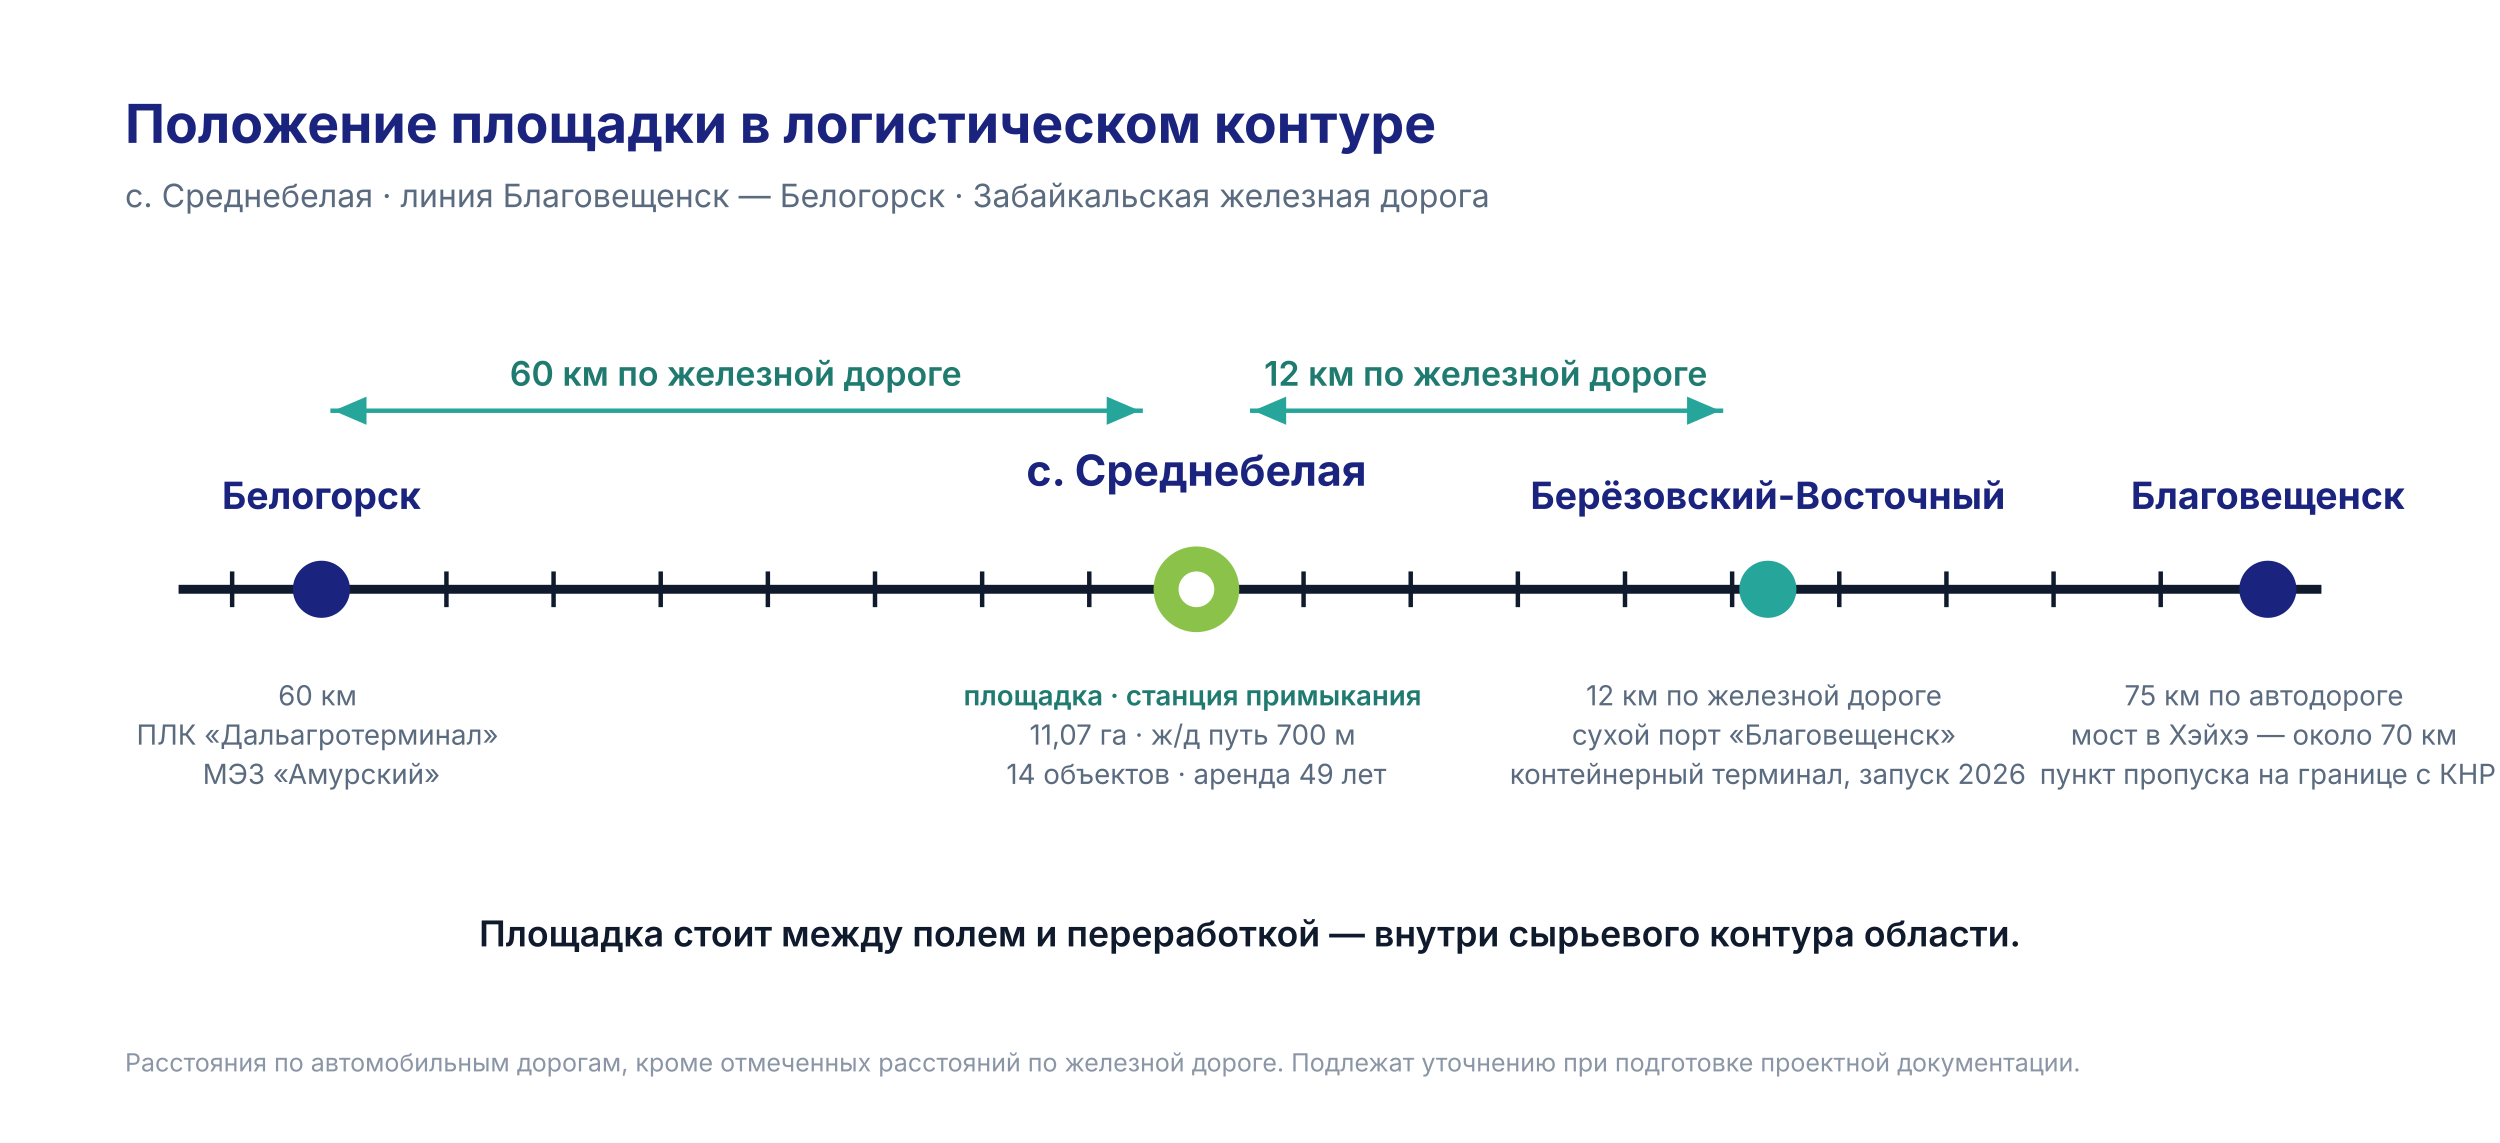
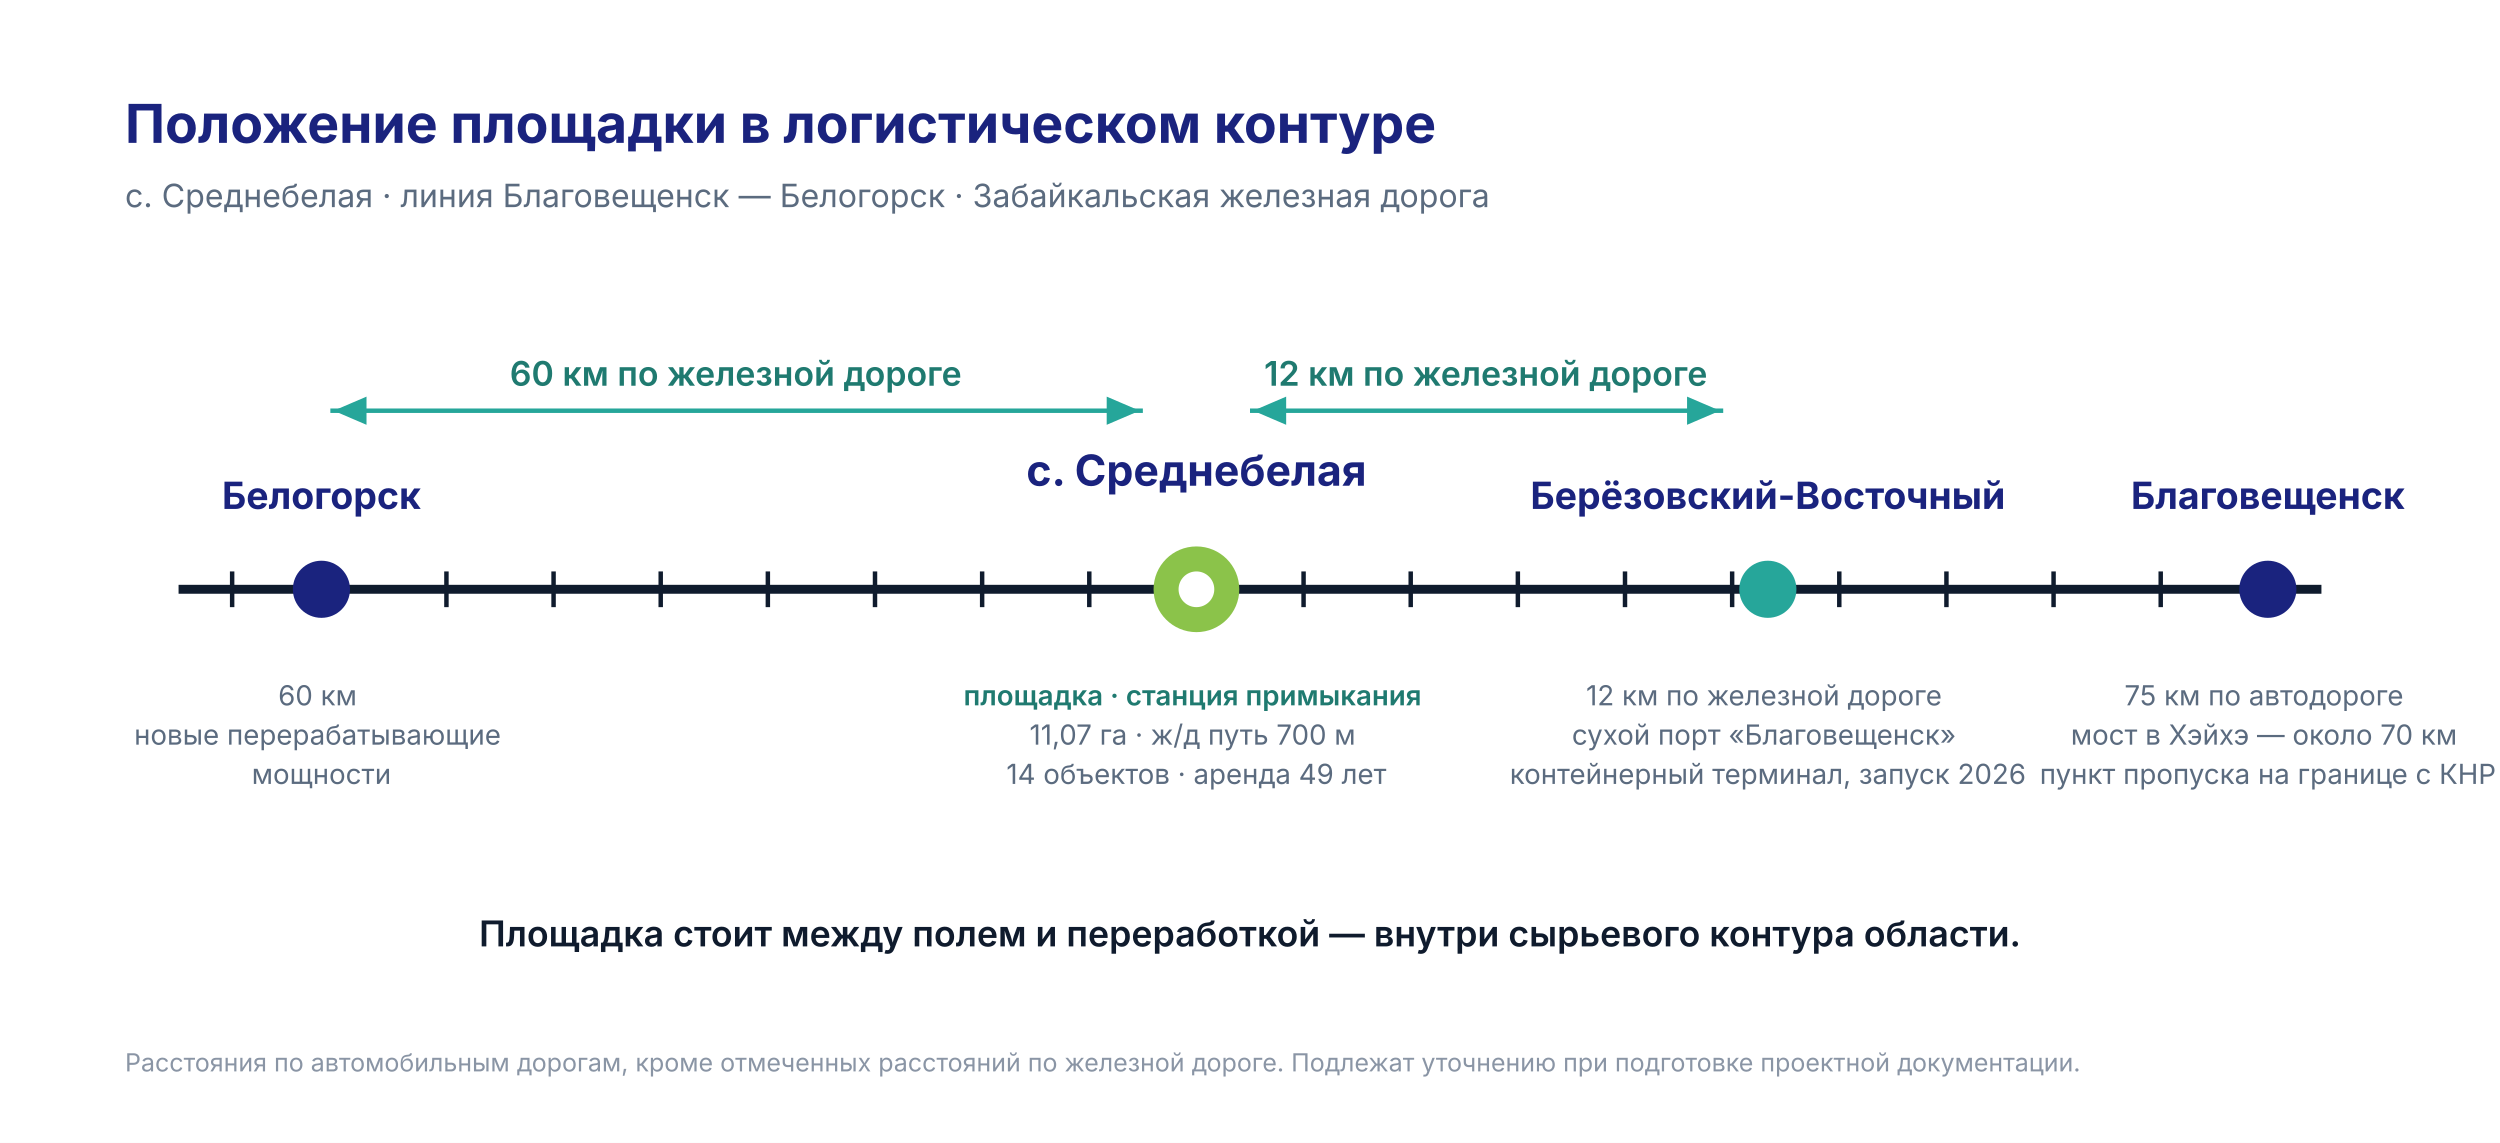
<svg xmlns="http://www.w3.org/2000/svg" viewBox="0 0 1400 640" role="img" aria-labelledby="sdTitle sdDesc" font-family="Inter, Arial, sans-serif">
  <rect width="1400" height="640" fill="#FFFFFF" />
  <text x="70" y="80" font-size="30" fill="#1A237E" font-weight="700">Положение площадки в логистическом контуре</text>
  <text x="70" y="116" font-size="18" fill="#5B6B7F">с. Среднебелая · линия Благовещенск — Белогорск · Забайкальская железная дорога</text>
  <line x1="100" y1="330" x2="1300" y2="330" stroke="#0F1B2D" stroke-width="5" />
  <g stroke="#0F1B2D" stroke-width="2.5">
    <line x1="130" y1="320" x2="130" y2="340" />
    <line x1="190" y1="320" x2="190" y2="340" />
    <line x1="250" y1="320" x2="250" y2="340" />
    <line x1="310" y1="320" x2="310" y2="340" />
    <line x1="370" y1="320" x2="370" y2="340" />
    <line x1="430" y1="320" x2="430" y2="340" />
    <line x1="490" y1="320" x2="490" y2="340" />
    <line x1="550" y1="320" x2="550" y2="340" />
    <line x1="610" y1="320" x2="610" y2="340" />
    <line x1="670" y1="320" x2="670" y2="340" />
    <line x1="730" y1="320" x2="730" y2="340" />
    <line x1="790" y1="320" x2="790" y2="340" />
    <line x1="850" y1="320" x2="850" y2="340" />
    <line x1="910" y1="320" x2="910" y2="340" />
    <line x1="970" y1="320" x2="970" y2="340" />
    <line x1="1030" y1="320" x2="1030" y2="340" />
    <line x1="1090" y1="320" x2="1090" y2="340" />
    <line x1="1150" y1="320" x2="1150" y2="340" />
    <line x1="1210" y1="320" x2="1210" y2="340" />
    <line x1="1270" y1="320" x2="1270" y2="340" />
  </g>
  <g stroke="#26A69A" stroke-width="2.5" fill="#26A69A">
    <line x1="185" y1="230" x2="640" y2="230" />
    <path d="M 190 230 l 14 -6 0 12 z" />
    <path d="M 635 230 l -14 -6 0 12 z" />
  </g>
  <text x="412" y="216" font-size="19" fill="#1F7A70" text-anchor="middle" font-weight="600">60 км по железной дороге</text>
  <g stroke="#26A69A" stroke-width="2.5" fill="#26A69A">
    <line x1="700" y1="230" x2="965" y2="230" />
    <path d="M 705 230 l 14 -6 0 12 z" />
    <path d="M 960 230 l -14 -6 0 12 z" />
  </g>
  <text x="832" y="216" font-size="19" fill="#1F7A70" text-anchor="middle" font-weight="600">12 км по железной дороге</text>
  <circle cx="180" cy="330" r="16" fill="#1A237E" />
  <text x="180" y="285" font-size="21" fill="#1A237E" text-anchor="middle" font-weight="700">Белогорск</text>
  <text x="180" y="395" font-size="15.5" fill="#5B6B7F" text-anchor="middle">
    <tspan x="180" dy="0">60 км</tspan>
-     <tspan x="180" dy="22">ПЛК «Дальагротерминал»</tspan>
-     <tspan x="180" dy="22">МЭЗ «Амурский»</tspan>
+     <tspan x="180" dy="22">новые перерабатывающие</tspan>
+     <tspan x="180" dy="22">мощности</tspan>
  </text>
  <circle cx="670" cy="330" r="24" fill="#8BC34A" />
  <circle cx="670" cy="330" r="10" fill="#FFFFFF" />
  <text x="670" y="272" font-size="24" fill="#1A237E" text-anchor="middle" font-weight="700">с. Среднебелая</text>
  <text x="670" y="395" font-size="15.5" fill="#5B6B7F" text-anchor="middle">
    <tspan x="670" dy="0" font-weight="600" fill="#1F7A70">площадка · станция примыкания</tspan>
    <tspan x="670" dy="22">11,07 га · ж/д путь 700 м</tspan>
    <tspan x="670" dy="22">14 объектов · аренда 49 лет</tspan>
  </text>
  <circle cx="990" cy="330" r="16" fill="#26A69A" />
  <text x="990" y="285" font-size="21" fill="#1A237E" text-anchor="middle" font-weight="700">Берёзовский-Восточный</text>
  <text x="990" y="395" font-size="15.5" fill="#5B6B7F" text-anchor="middle">
    <tspan x="990" dy="0">12 км по железной дороге</tspan>
    <tspan x="990" dy="22">сухой порт «Благовещенск»</tspan>
    <tspan x="990" dy="22">контейнерный терминал, запуск 2026</tspan>
  </text>
  <circle cx="1270" cy="330" r="16" fill="#1A237E" />
  <text x="1270" y="285" font-size="21" fill="#1A237E" text-anchor="middle" font-weight="700">Благовещенск</text>
  <text x="1270" y="395" font-size="15.5" fill="#5B6B7F" text-anchor="middle">
    <tspan x="1270" dy="0">75 км по автодороге</tspan>
    <tspan x="1270" dy="22">мост в Хэйхэ — около 70 км</tspan>
    <tspan x="1270" dy="22">пункт пропуска на границе с КНР</tspan>
  </text>
  <text x="700" y="530" font-size="20" fill="#0F1B2D" text-anchor="middle" font-weight="600">Площадка стоит между полем и переработкой — внутри сырьевого контура области.</text>
  <text x="70" y="600" font-size="14" fill="#8A95A5">Расстояния по автомобильным дорогам, кроме отмеченных расстояний по железной дороге. Подлежат уточнению при подготовке проектной документации.</text>
</svg>
